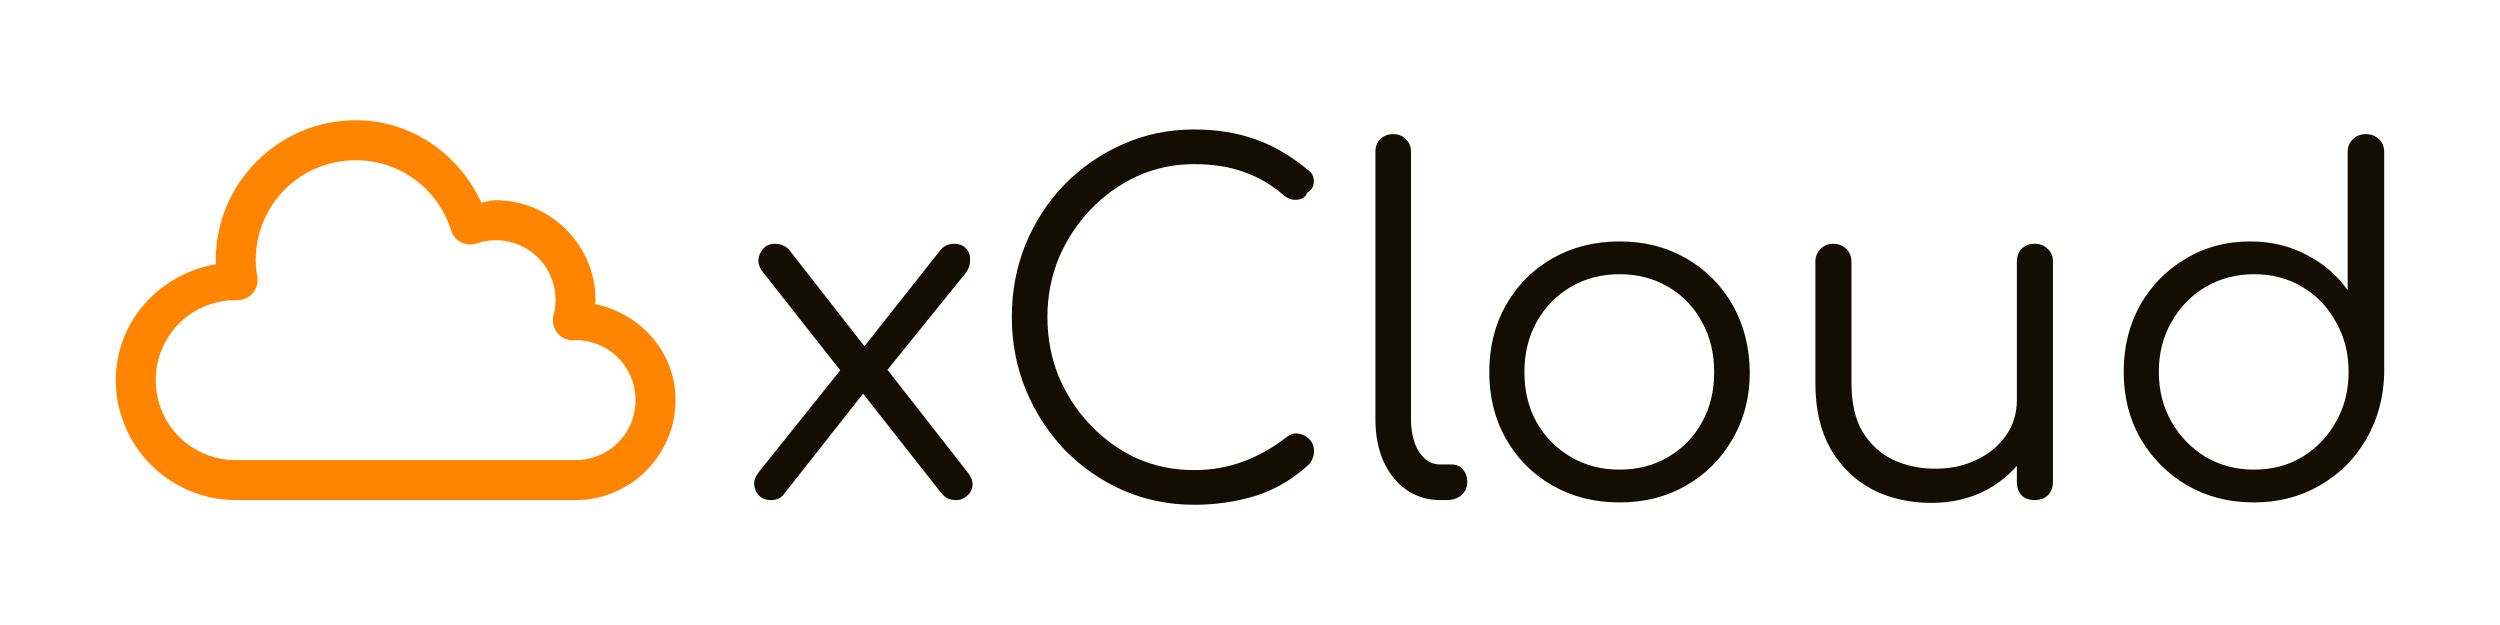
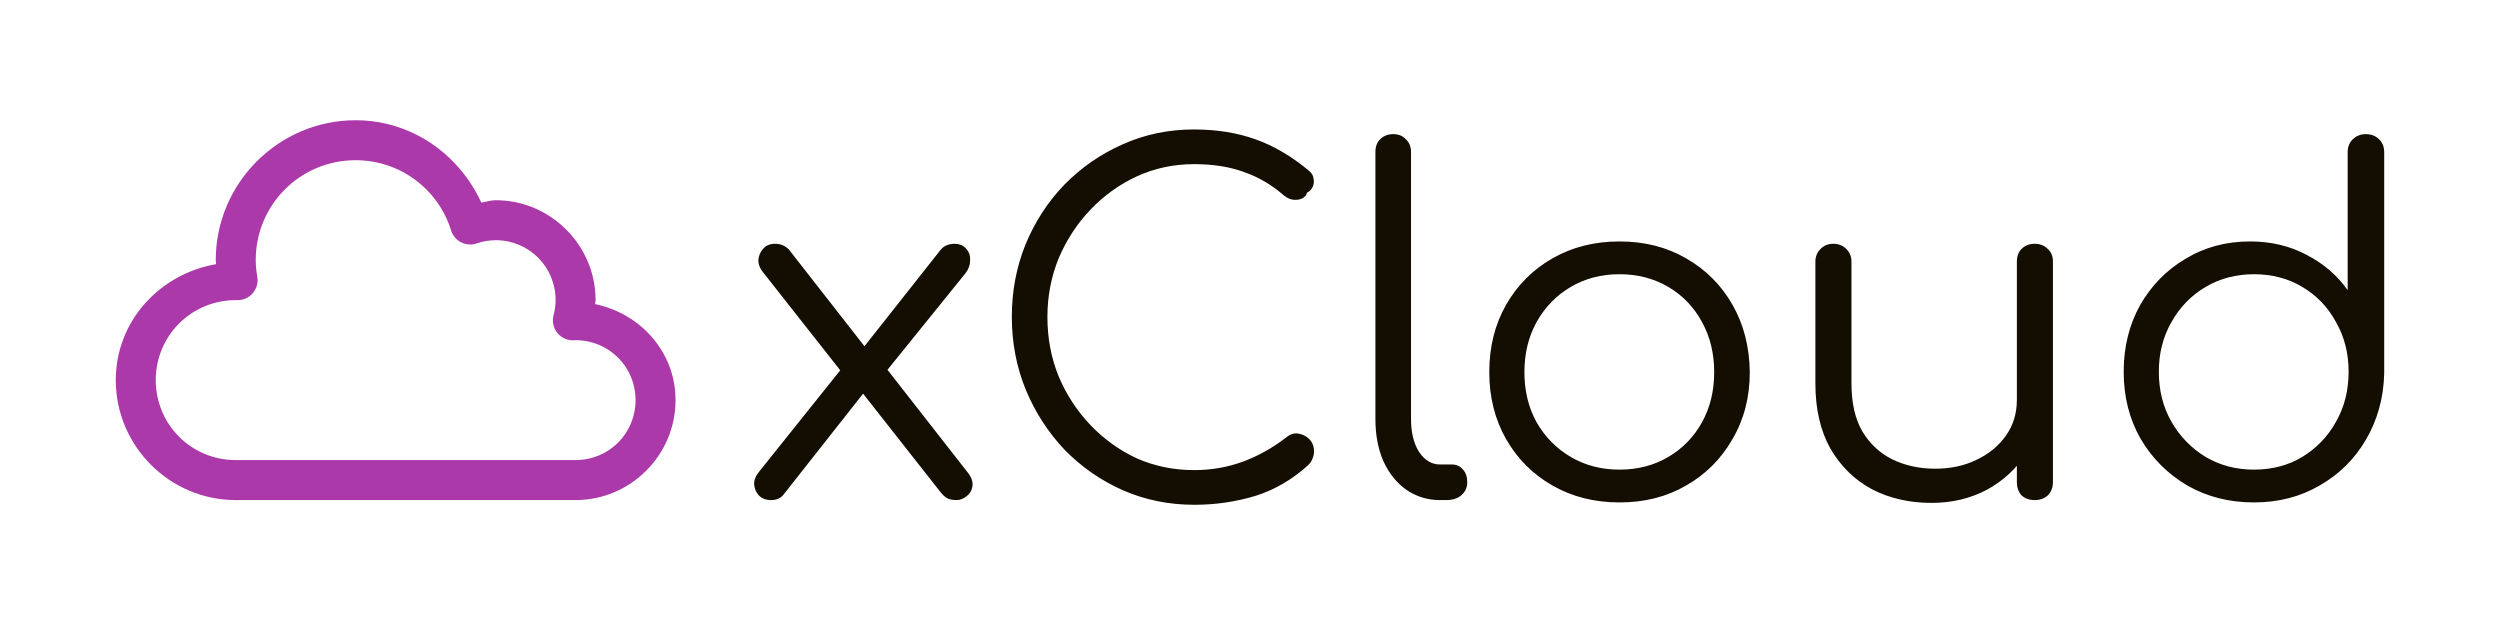
<svg xmlns="http://www.w3.org/2000/svg" width="2000" height="500" viewBox="0 0 529.167 132.292" version="1.1" id="svg1" xml:space="preserve">
  <defs id="defs1">
    <rect x="635.857" y="453.964" width="761.679" height="193.575" id="rect1" />
  </defs>
  <g id="layer1" transform="translate(-59.17559,-235.0372)">
    <g id="g2" transform="matrix(1.952311,0,0,1.952311,-237.2198,-226.7869)">
-       <path d="m 190.38,249.588 c -8.354,0 -15.172,6.819 -15.172,15.172 a 2.168,2.168 0 0 0 0,0.017 c 8.2e-4,0.139 0.033,0.276 0.038,0.415 -6.11,1.058 -10.876,6.171 -10.876,12.573 0,7.157 5.848,13.005 13.005,13.005 h 36.847 c 5.96,0 10.837,-4.878 10.837,-10.837 0,-5.212 -3.803,-9.392 -8.725,-10.41 0.006,-0.14 0.054,-0.275 0.055,-0.415 a 2.168,2.168 0 0 0 0,-0.004 2.168,2.168 0 0 0 0,-0.004 2.168,2.168 0 0 0 0,-0.004 c -3e-5,-5.96 -4.878,-10.837 -10.837,-10.837 a 2.168,2.168 0 0 0 -0.017,0 c -0.522,0.004 -1.018,0.18 -1.532,0.258 -2.449,-5.319 -7.653,-8.928 -13.623,-8.928 z m 0,4.335 c 4.753,3.1e-4 8.934,3.077 10.346,7.616 a 2.168,2.168 0 0 0 2.773,1.405 c 0.661,-0.227 1.358,-0.345 2.057,-0.351 3.613,0.003 6.496,2.885 6.498,6.498 -0.005,0.55 -0.077,1.098 -0.22,1.63 a 2.168,2.168 0 0 0 2.286,2.722 c 0.036,-0.004 0.074,-0.006 0.11,-0.009 3.612,0.006 6.494,2.885 6.494,6.498 0,3.617 -2.886,6.502 -6.502,6.502 h -36.847 c -4.814,0 -8.67,-3.856 -8.67,-8.67 0,-4.814 3.856,-8.67 8.67,-8.67 0.046,5.6e-4 0.09,-8.2e-4 0.135,0 a 2.168,2.168 0 0 0 2.201,-2.548 c -0.106,-0.591 -0.163,-1.187 -0.169,-1.786 v -0.009 c 0.004,-6.007 4.829,-10.829 10.837,-10.829 z" id="path453561" style="color:#000000;fill:#ff8400;fill-opacity:1;fill-rule:evenodd;stroke:none;stroke-width:2.167;stroke-linecap:round;stroke-linejoin:round;stroke-miterlimit:4.1;stroke-dasharray:none" />
+       <path d="m 190.38,249.588 c -8.354,0 -15.172,6.819 -15.172,15.172 a 2.168,2.168 0 0 0 0,0.017 c 8.2e-4,0.139 0.033,0.276 0.038,0.415 -6.11,1.058 -10.876,6.171 -10.876,12.573 0,7.157 5.848,13.005 13.005,13.005 h 36.847 c 5.96,0 10.837,-4.878 10.837,-10.837 0,-5.212 -3.803,-9.392 -8.725,-10.41 0.006,-0.14 0.054,-0.275 0.055,-0.415 a 2.168,2.168 0 0 0 0,-0.004 2.168,2.168 0 0 0 0,-0.004 2.168,2.168 0 0 0 0,-0.004 c -3e-5,-5.96 -4.878,-10.837 -10.837,-10.837 a 2.168,2.168 0 0 0 -0.017,0 c -0.522,0.004 -1.018,0.18 -1.532,0.258 -2.449,-5.319 -7.653,-8.928 -13.623,-8.928 z m 0,4.335 c 4.753,3.1e-4 8.934,3.077 10.346,7.616 a 2.168,2.168 0 0 0 2.773,1.405 c 0.661,-0.227 1.358,-0.345 2.057,-0.351 3.613,0.003 6.496,2.885 6.498,6.498 -0.005,0.55 -0.077,1.098 -0.22,1.63 a 2.168,2.168 0 0 0 2.286,2.722 c 0.036,-0.004 0.074,-0.006 0.11,-0.009 3.612,0.006 6.494,2.885 6.494,6.498 0,3.617 -2.886,6.502 -6.502,6.502 h -36.847 c -4.814,0 -8.67,-3.856 -8.67,-8.67 0,-4.814 3.856,-8.67 8.67,-8.67 0.046,5.6e-4 0.09,-8.2e-4 0.135,0 a 2.168,2.168 0 0 0 2.201,-2.548 c -0.106,-0.591 -0.163,-1.187 -0.169,-1.786 v -0.009 c 0.004,-6.007 4.829,-10.829 10.837,-10.829 z" id="path453561" style="color:#000000;fill:#ac39aa;fill-opacity:1;fill-rule:evenodd;stroke:none;stroke-width:2.167;stroke-linecap:round;stroke-linejoin:round;stroke-miterlimit:4.1;stroke-dasharray:none" />
      <path d="m 255.524,290.771 q -0.61,0 -1.016,-0.203 -0.356,-0.203 -0.762,-0.711 l -8.788,-11.176 -1.524,-1.321 -8.839,-11.227 q -0.559,-0.66 -0.559,-1.372 0.051,-0.711 0.508,-1.219 0.457,-0.559 1.321,-0.559 0.864,0 1.473,0.61 l 8.534,10.922 1.372,1.118 9.449,12.09 q 0.66,0.813 0.559,1.524 -0.102,0.711 -0.66,1.118 -0.508,0.406 -1.067,0.406 z m -20.117,0 q -0.813,0 -1.321,-0.508 -0.457,-0.508 -0.508,-1.219 0,-0.711 0.559,-1.372 l 9.347,-11.684 2.184,2.896 -8.89,11.278 q -0.457,0.61 -1.372,0.61 z m 11.887,-13.208 -2.489,-2.54 8.788,-11.125 q 0.356,-0.508 0.762,-0.711 0.457,-0.203 0.914,-0.203 0.864,0 1.321,0.559 0.457,0.508 0.406,1.27 0,0.711 -0.508,1.372 z m 33.985,13.716 q -4.115,0 -7.722,-1.575 -3.556,-1.575 -6.299,-4.369 -2.692,-2.845 -4.216,-6.502 -1.524,-3.708 -1.524,-7.925 0,-4.166 1.473,-7.823 1.524,-3.708 4.216,-6.502 2.743,-2.794 6.299,-4.369 3.607,-1.626 7.772,-1.626 3.658,0 6.655,1.067 2.997,1.067 5.791,3.404 0.457,0.356 0.508,0.864 0.102,0.457 -0.102,0.914 -0.203,0.406 -0.61,0.61 -0.102,0.406 -0.508,0.61 -0.406,0.203 -0.965,0.152 -0.508,-0.051 -1.016,-0.457 -1.981,-1.727 -4.318,-2.54 -2.337,-0.864 -5.436,-0.864 -3.302,0 -6.198,1.321 -2.845,1.321 -5.029,3.607 -2.184,2.286 -3.454,5.283 -1.219,2.997 -1.219,6.35 0,3.454 1.219,6.452 1.27,2.997 3.454,5.283 2.184,2.286 5.029,3.607 2.896,1.27 6.198,1.27 2.794,0 5.283,-0.914 2.489,-0.914 4.724,-2.642 0.61,-0.508 1.27,-0.406 0.711,0.102 1.219,0.61 0.508,0.508 0.508,1.321 0,0.406 -0.152,0.762 -0.102,0.305 -0.406,0.66 -2.591,2.388 -5.791,3.404 -3.2,0.965 -6.655,0.965 z m 26.67,-0.508 q -2.032,0 -3.658,-1.118 -1.575,-1.118 -2.489,-3.099 -0.864,-1.981 -0.864,-4.572 v -28.956 q 0,-0.864 0.508,-1.372 0.559,-0.559 1.422,-0.559 0.864,0 1.372,0.559 0.559,0.508 0.559,1.372 v 28.956 q 0,2.184 0.864,3.556 0.914,1.372 2.286,1.372 h 1.27 q 0.762,0 1.219,0.559 0.457,0.508 0.457,1.372 0,0.864 -0.66,1.422 -0.61,0.508 -1.626,0.508 z m 19.456,0.254 q -4.064,0 -7.264,-1.829 -3.2,-1.829 -5.029,-5.029 -1.829,-3.2 -1.829,-7.264 0,-4.115 1.829,-7.315 1.829,-3.2 5.029,-5.029 3.2,-1.829 7.264,-1.829 4.064,0 7.214,1.829 3.2,1.829 5.029,5.029 1.829,3.2 1.88,7.315 0,4.064 -1.88,7.264 -1.829,3.2 -5.029,5.029 -3.15,1.829 -7.214,1.829 z m 0,-3.556 q 2.946,0 5.283,-1.372 2.337,-1.372 3.658,-3.759 1.321,-2.388 1.321,-5.436 0,-3.048 -1.321,-5.436 -1.321,-2.438 -3.658,-3.81 -2.337,-1.372 -5.283,-1.372 -2.946,0 -5.283,1.372 -2.337,1.372 -3.708,3.81 -1.321,2.388 -1.321,5.436 0,3.048 1.321,5.436 1.372,2.388 3.708,3.759 2.337,1.372 5.283,1.372 z m 33.833,3.607 q -3.607,0 -6.452,-1.473 -2.845,-1.524 -4.521,-4.42 -1.626,-2.896 -1.626,-7.061 v -13.208 q 0,-0.813 0.559,-1.372 0.559,-0.559 1.372,-0.559 0.864,0 1.422,0.559 0.559,0.559 0.559,1.372 v 13.208 q 0,3.15 1.168,5.182 1.219,2.032 3.251,3.048 2.083,1.016 4.674,1.016 2.489,0 4.47,-0.965 2.032,-0.965 3.2,-2.642 1.168,-1.676 1.168,-3.81 h 2.794 q -0.152,3.2 -1.778,5.74 -1.575,2.489 -4.267,3.962 -2.692,1.422 -5.994,1.422 z m 11.176,-0.305 q -0.864,0 -1.422,-0.508 -0.508,-0.559 -0.508,-1.473 v -23.876 q 0,-0.864 0.508,-1.372 0.559,-0.559 1.422,-0.559 0.864,0 1.422,0.559 0.559,0.508 0.559,1.372 v 23.876 q 0,0.914 -0.559,1.473 -0.559,0.508 -1.422,0.508 z m 23.774,0.254 q -4.013,0 -7.214,-1.829 -3.2,-1.88 -5.08,-5.08 -1.829,-3.2 -1.829,-7.264 0,-4.013 1.778,-7.214 1.829,-3.2 4.928,-5.029 3.099,-1.88 7.01,-1.88 3.404,0 6.147,1.473 2.743,1.422 4.42,3.81 v -14.935 q 0,-0.914 0.559,-1.422 0.559,-0.559 1.422,-0.559 0.864,0 1.422,0.559 0.559,0.508 0.559,1.422 v 23.978 q -0.102,3.962 -1.981,7.163 -1.829,3.15 -5.029,4.978 -3.15,1.829 -7.112,1.829 z m 0,-3.556 q 2.946,0 5.232,-1.372 2.337,-1.422 3.658,-3.81 1.372,-2.388 1.372,-5.436 0,-2.997 -1.372,-5.385 -1.321,-2.438 -3.658,-3.81 -2.286,-1.372 -5.232,-1.372 -2.896,0 -5.232,1.372 -2.337,1.372 -3.708,3.81 -1.372,2.388 -1.372,5.385 0,3.048 1.372,5.436 1.372,2.388 3.708,3.81 2.337,1.372 5.232,1.372 z" id="text1" style="-inkscape-font-specification:comfortaa;fill:#130e01;stroke-width:0;stroke-linecap:square;stroke-linejoin:round" aria-label="xCloud&#10;" />
    </g>
  </g>
</svg>
